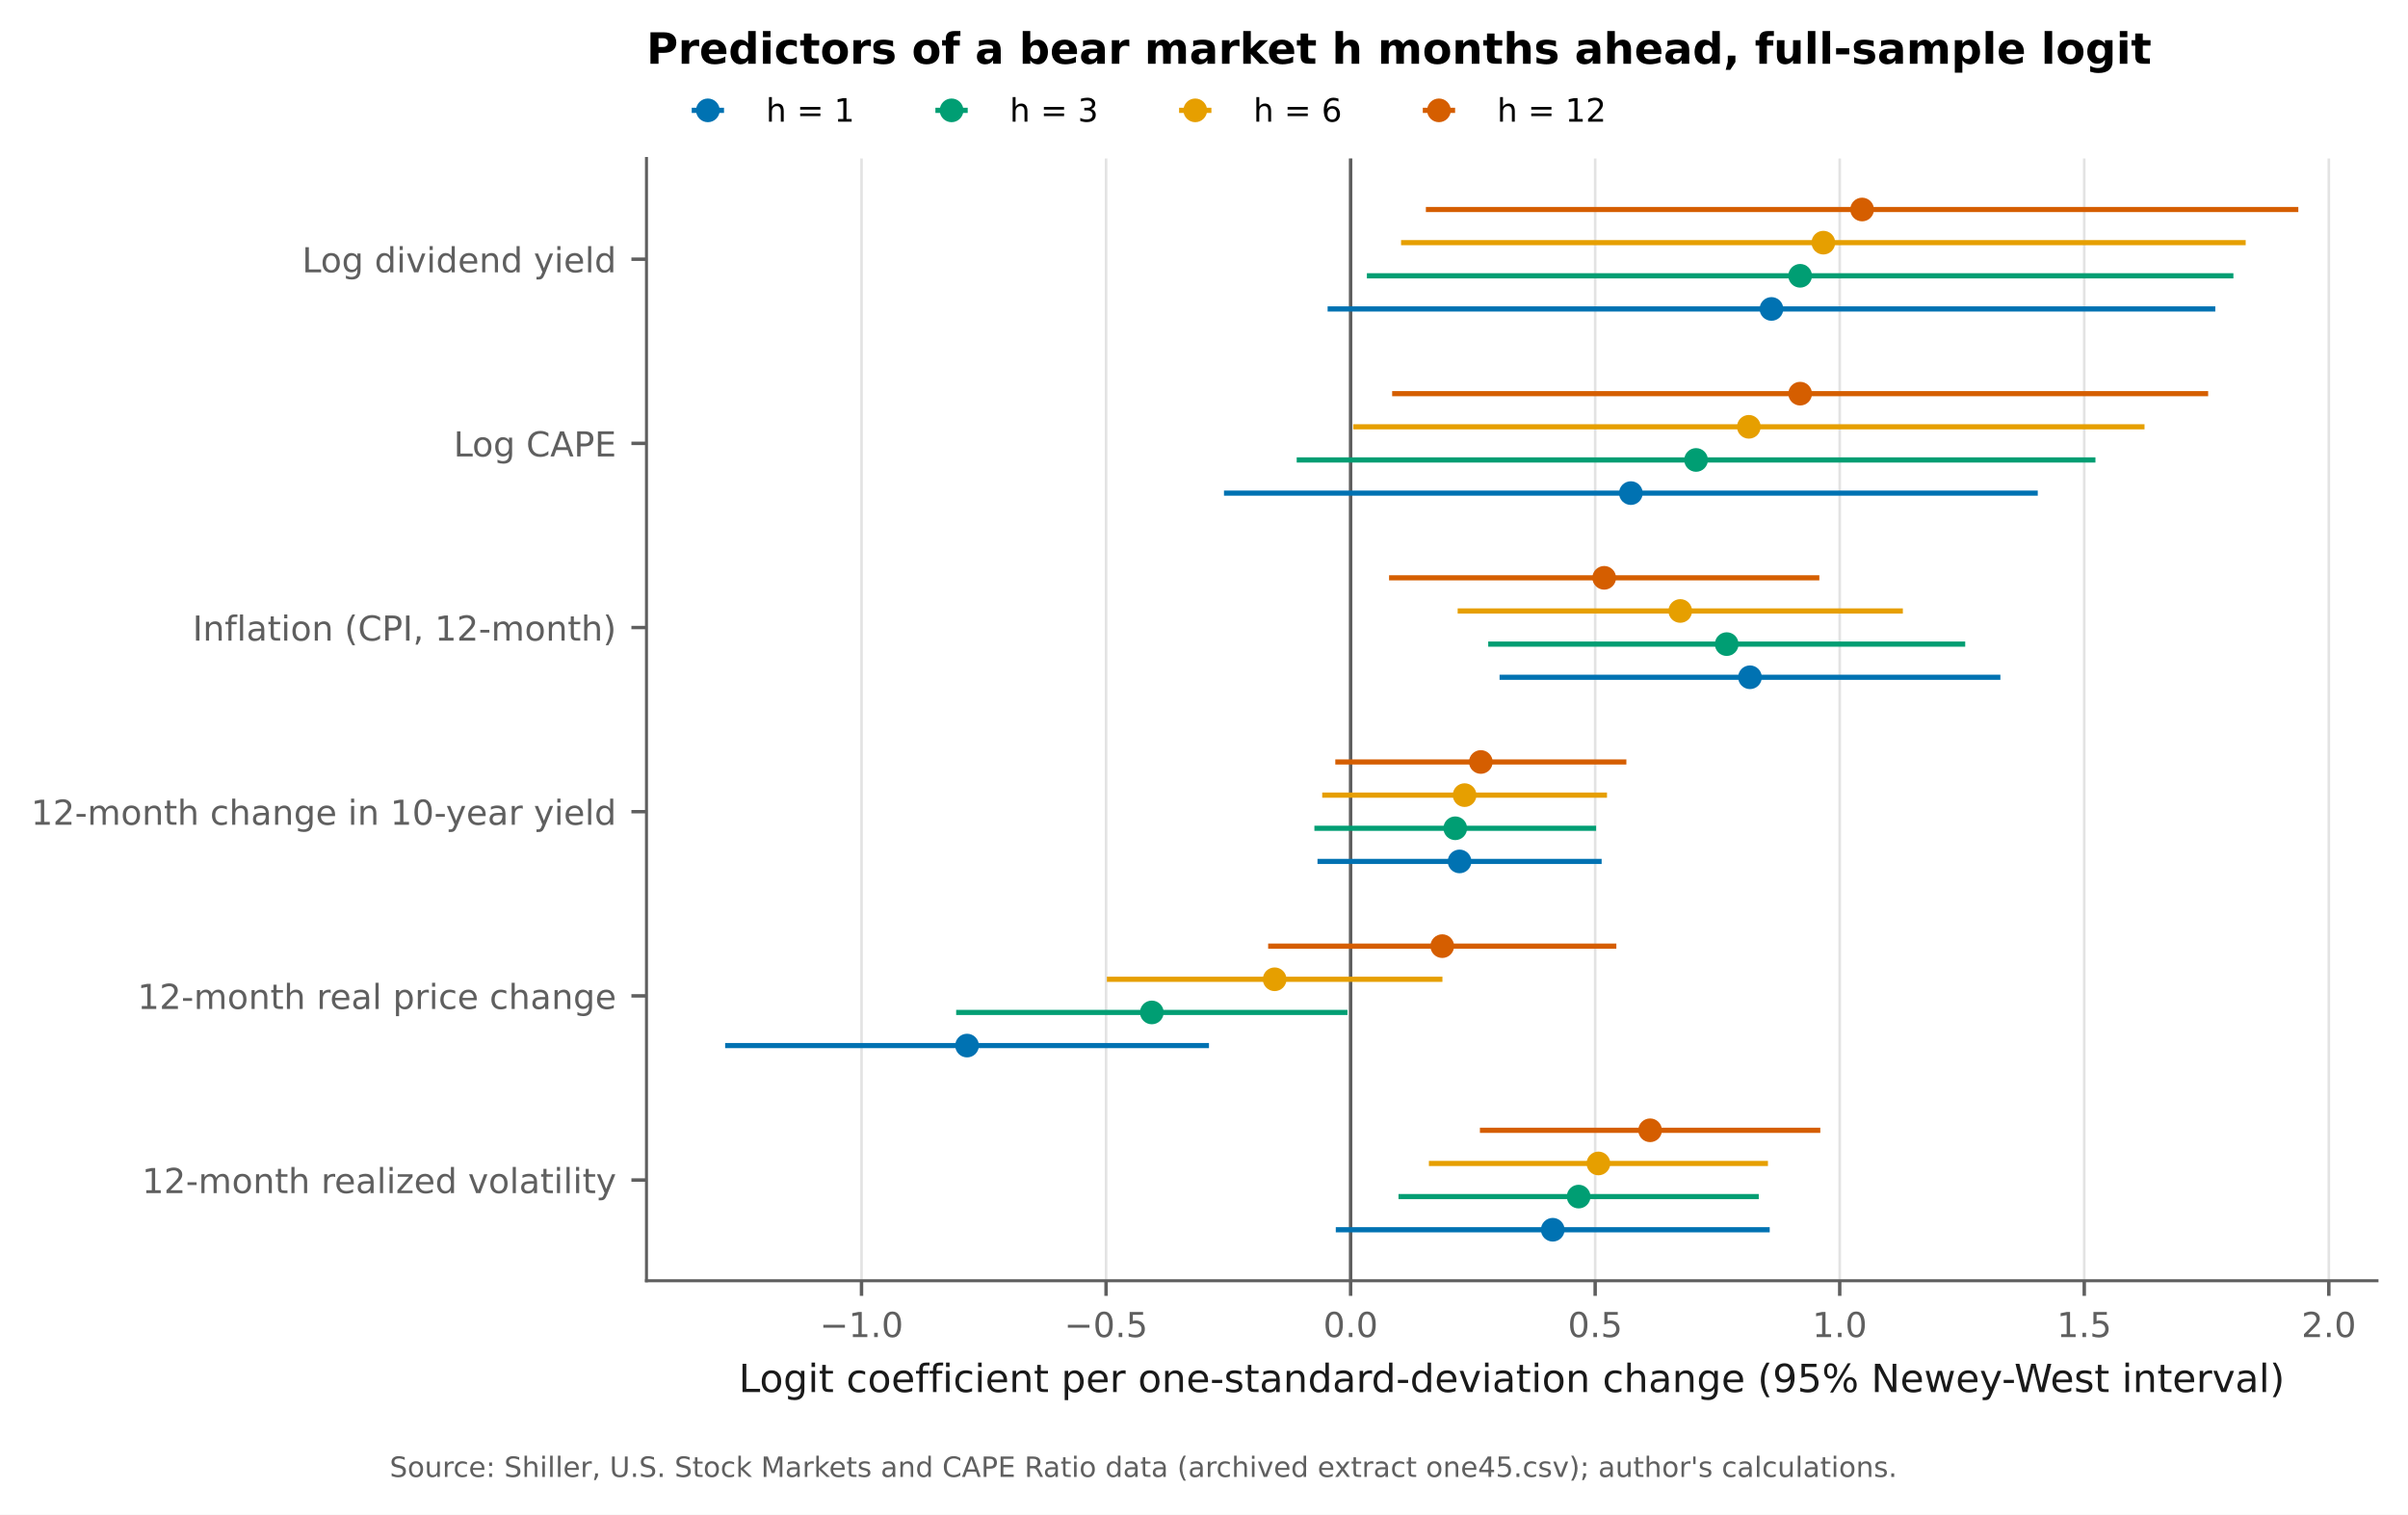
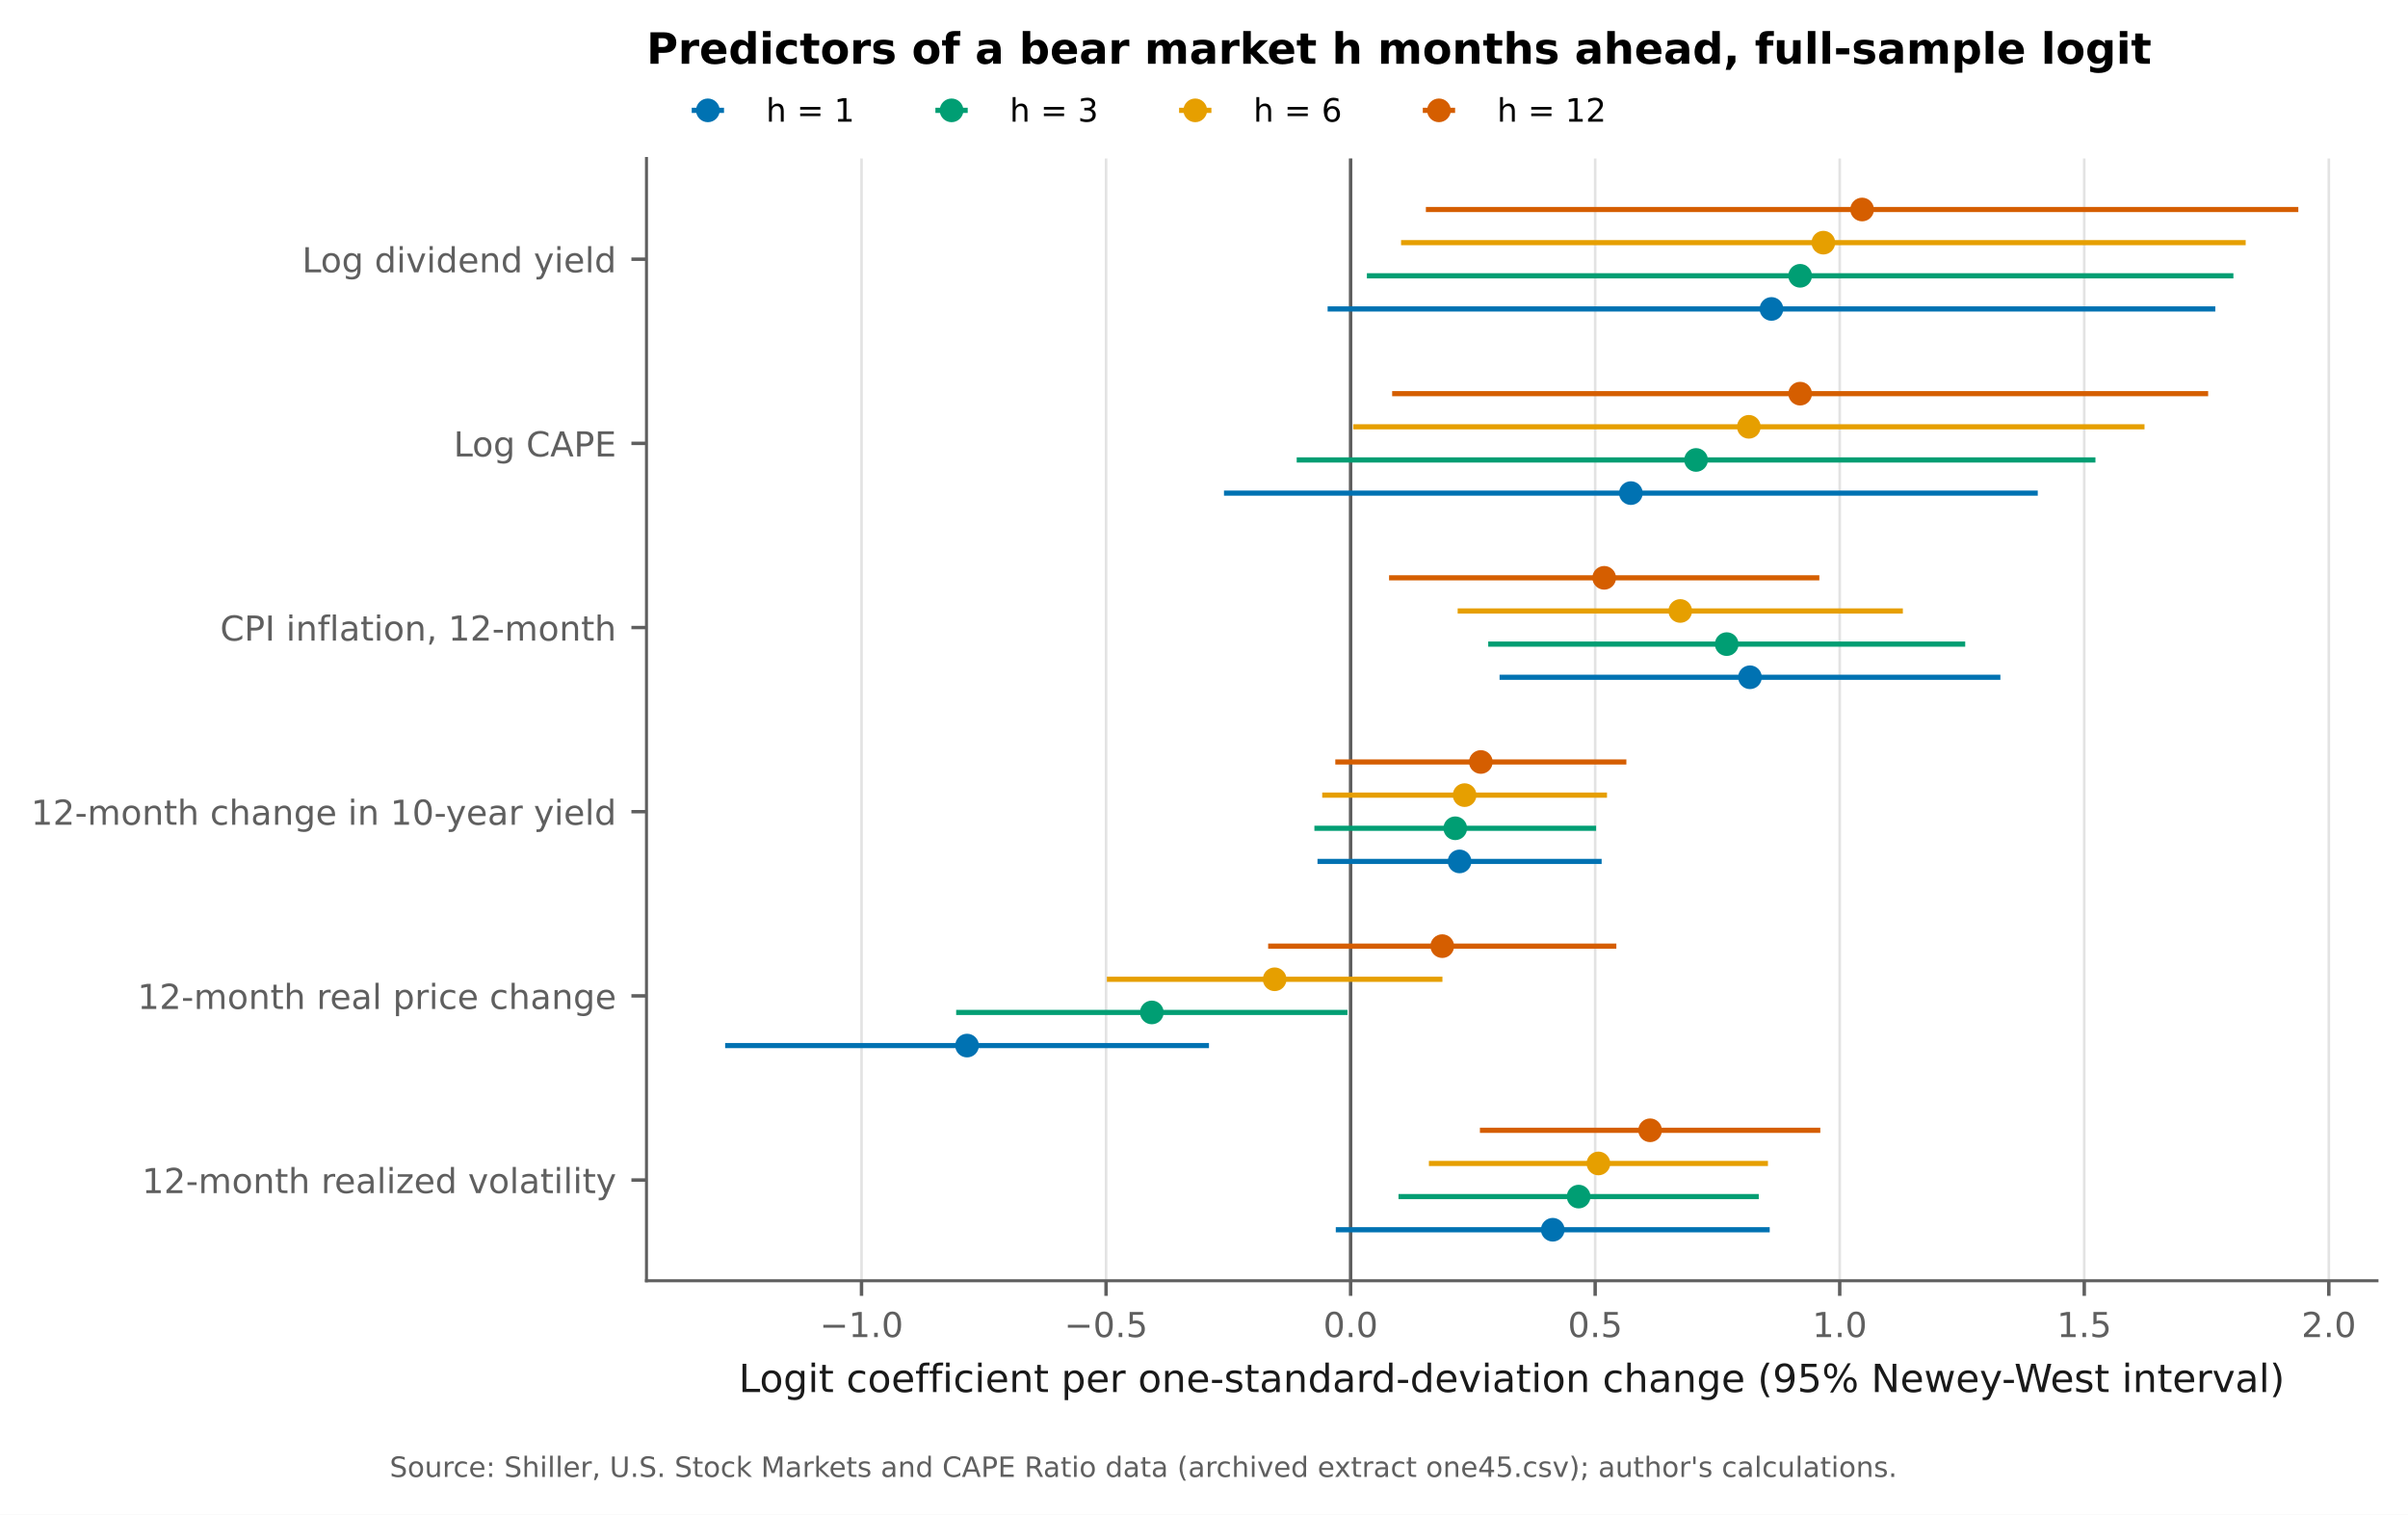
<svg xmlns="http://www.w3.org/2000/svg" xmlns:xlink="http://www.w3.org/1999/xlink" width="559.051pt" height="351.675pt" viewBox="0 0 559.051 351.675" version="1.1">
  <defs>
    <style type="text/css">*{stroke-linejoin: round; stroke-linecap: butt}</style>
  </defs>
  <g id="figure_1">
    <g id="patch_1">
      <path d="M 0 351.675  L 559.051 351.675  L 559.051 0  L 0 0  z " style="fill: #ffffff" />
    </g>
    <g id="axes_1">
      <g id="patch_2">
        <path d="M 150.091 297.366  L 551.851 297.366  L 551.851 36.798  L 150.091 36.798  z " style="fill: #ffffff" />
      </g>
      <g id="matplotlib.axis_1">
        <g id="xtick_1">
          <g id="line2d_1">
-             <path d="M 200.013 297.366  L 200.013 36.798  " clip-path="url(#p82181c3c93)" style="fill: none; stroke: #e3e3e3; stroke-width: 0.6; stroke-linecap: square" />
+             <path d="M 200.013 297.366  L 200.013 36.798  " clip-path="url(#pc0a378a633)" style="fill: none; stroke: #e3e3e3; stroke-width: 0.6; stroke-linecap: square" />
          </g>
          <g id="line2d_2">
            <defs>
-               <path id="mf39643c1d8" d="M 0 0  L 0 3.5  " style="stroke: #5f5f5f; stroke-width: 0.8" />
+               <path id="m16f3907c22" d="M 0 0  L 0 3.5  " style="stroke: #5f5f5f; stroke-width: 0.8" />
            </defs>
            <g>
-               <use xlink:href="#mf39643c1d8" x="200.013" y="297.366" style="fill: #5f5f5f; stroke: #5f5f5f; stroke-width: 0.8" />
+               <use xlink:href="#m16f3907c22" x="200.013" y="297.366" style="fill: #5f5f5f; stroke: #5f5f5f; stroke-width: 0.8" />
            </g>
          </g>
          <g id="text_1">
            <text style="font-size: 8px; font-family: 'DejaVu Sans'; text-anchor: middle; fill: #5f5f5f" x="200.013" y="310.445" transform="rotate(-0 200.0135 310.4446)">−1.0</text>
          </g>
        </g>
        <g id="xtick_2">
          <g id="line2d_3">
-             <path d="M 256.789 297.366  L 256.789 36.798  " clip-path="url(#p82181c3c93)" style="fill: none; stroke: #e3e3e3; stroke-width: 0.6; stroke-linecap: square" />
+             <path d="M 256.789 297.366  L 256.789 36.798  " clip-path="url(#pc0a378a633)" style="fill: none; stroke: #e3e3e3; stroke-width: 0.6; stroke-linecap: square" />
          </g>
          <g id="line2d_4">
            <g>
-               <use xlink:href="#mf39643c1d8" x="256.789" y="297.366" style="fill: #5f5f5f; stroke: #5f5f5f; stroke-width: 0.8" />
+               <use xlink:href="#m16f3907c22" x="256.789" y="297.366" style="fill: #5f5f5f; stroke: #5f5f5f; stroke-width: 0.8" />
            </g>
          </g>
          <g id="text_2">
            <text style="font-size: 8px; font-family: 'DejaVu Sans'; text-anchor: middle; fill: #5f5f5f" x="256.789" y="310.445" transform="rotate(-0 256.7889 310.4446)">−0.5</text>
          </g>
        </g>
        <g id="xtick_3">
          <g id="line2d_5">
-             <path d="M 313.564 297.366  L 313.564 36.798  " clip-path="url(#p82181c3c93)" style="fill: none; stroke: #e3e3e3; stroke-width: 0.6; stroke-linecap: square" />
+             <path d="M 313.564 297.366  L 313.564 36.798  " clip-path="url(#pc0a378a633)" style="fill: none; stroke: #e3e3e3; stroke-width: 0.6; stroke-linecap: square" />
          </g>
          <g id="line2d_6">
            <g>
-               <use xlink:href="#mf39643c1d8" x="313.564" y="297.366" style="fill: #5f5f5f; stroke: #5f5f5f; stroke-width: 0.8" />
+               <use xlink:href="#m16f3907c22" x="313.564" y="297.366" style="fill: #5f5f5f; stroke: #5f5f5f; stroke-width: 0.8" />
            </g>
          </g>
          <g id="text_3">
            <text style="font-size: 8px; font-family: 'DejaVu Sans'; text-anchor: middle; fill: #5f5f5f" x="313.564" y="310.445" transform="rotate(-0 313.5643 310.4446)">0.0</text>
          </g>
        </g>
        <g id="xtick_4">
          <g id="line2d_7">
-             <path d="M 370.34 297.366  L 370.34 36.798  " clip-path="url(#p82181c3c93)" style="fill: none; stroke: #e3e3e3; stroke-width: 0.6; stroke-linecap: square" />
+             <path d="M 370.34 297.366  L 370.34 36.798  " clip-path="url(#pc0a378a633)" style="fill: none; stroke: #e3e3e3; stroke-width: 0.6; stroke-linecap: square" />
          </g>
          <g id="line2d_8">
            <g>
-               <use xlink:href="#mf39643c1d8" x="370.34" y="297.366" style="fill: #5f5f5f; stroke: #5f5f5f; stroke-width: 0.8" />
+               <use xlink:href="#m16f3907c22" x="370.34" y="297.366" style="fill: #5f5f5f; stroke: #5f5f5f; stroke-width: 0.8" />
            </g>
          </g>
          <g id="text_4">
            <text style="font-size: 8px; font-family: 'DejaVu Sans'; text-anchor: middle; fill: #5f5f5f" x="370.34" y="310.445" transform="rotate(-0 370.3397 310.4446)">0.5</text>
          </g>
        </g>
        <g id="xtick_5">
          <g id="line2d_9">
-             <path d="M 427.115 297.366  L 427.115 36.798  " clip-path="url(#p82181c3c93)" style="fill: none; stroke: #e3e3e3; stroke-width: 0.6; stroke-linecap: square" />
+             <path d="M 427.115 297.366  L 427.115 36.798  " clip-path="url(#pc0a378a633)" style="fill: none; stroke: #e3e3e3; stroke-width: 0.6; stroke-linecap: square" />
          </g>
          <g id="line2d_10">
            <g>
-               <use xlink:href="#mf39643c1d8" x="427.115" y="297.366" style="fill: #5f5f5f; stroke: #5f5f5f; stroke-width: 0.8" />
+               <use xlink:href="#m16f3907c22" x="427.115" y="297.366" style="fill: #5f5f5f; stroke: #5f5f5f; stroke-width: 0.8" />
            </g>
          </g>
          <g id="text_5">
            <text style="font-size: 8px; font-family: 'DejaVu Sans'; text-anchor: middle; fill: #5f5f5f" x="427.115" y="310.445" transform="rotate(-0 427.115 310.4446)">1.0</text>
          </g>
        </g>
        <g id="xtick_6">
          <g id="line2d_11">
-             <path d="M 483.89 297.366  L 483.89 36.798  " clip-path="url(#p82181c3c93)" style="fill: none; stroke: #e3e3e3; stroke-width: 0.6; stroke-linecap: square" />
+             <path d="M 483.89 297.366  L 483.89 36.798  " clip-path="url(#pc0a378a633)" style="fill: none; stroke: #e3e3e3; stroke-width: 0.6; stroke-linecap: square" />
          </g>
          <g id="line2d_12">
            <g>
-               <use xlink:href="#mf39643c1d8" x="483.89" y="297.366" style="fill: #5f5f5f; stroke: #5f5f5f; stroke-width: 0.8" />
+               <use xlink:href="#m16f3907c22" x="483.89" y="297.366" style="fill: #5f5f5f; stroke: #5f5f5f; stroke-width: 0.8" />
            </g>
          </g>
          <g id="text_6">
            <text style="font-size: 8px; font-family: 'DejaVu Sans'; text-anchor: middle; fill: #5f5f5f" x="483.89" y="310.445" transform="rotate(-0 483.8904 310.4446)">1.5</text>
          </g>
        </g>
        <g id="xtick_7">
          <g id="line2d_13">
-             <path d="M 540.666 297.366  L 540.666 36.798  " clip-path="url(#p82181c3c93)" style="fill: none; stroke: #e3e3e3; stroke-width: 0.6; stroke-linecap: square" />
+             <path d="M 540.666 297.366  L 540.666 36.798  " clip-path="url(#pc0a378a633)" style="fill: none; stroke: #e3e3e3; stroke-width: 0.6; stroke-linecap: square" />
          </g>
          <g id="line2d_14">
            <g>
-               <use xlink:href="#mf39643c1d8" x="540.666" y="297.366" style="fill: #5f5f5f; stroke: #5f5f5f; stroke-width: 0.8" />
+               <use xlink:href="#m16f3907c22" x="540.666" y="297.366" style="fill: #5f5f5f; stroke: #5f5f5f; stroke-width: 0.8" />
            </g>
          </g>
          <g id="text_7">
            <text style="font-size: 8px; font-family: 'DejaVu Sans'; text-anchor: middle; fill: #5f5f5f" x="540.666" y="310.445" transform="rotate(-0 540.6658 310.4446)">2.0</text>
          </g>
        </g>
        <g id="text_8">
          <text style="font-size: 9px; font-family: 'DejaVu Sans'; text-anchor: middle; fill: #1a1a1a" x="350.971" y="323.205" transform="rotate(-0 350.9712 323.205)">Logit coefficient per one-standard-deviation change (95% Newey-West interval)</text>
        </g>
      </g>
      <g id="matplotlib.axis_2">
        <g id="ytick_1">
          <g id="line2d_15">
            <defs>
-               <path id="mda3feedc5e" d="M 0 0  L -3.5 0  " style="stroke: #5f5f5f; stroke-width: 0.8" />
+               <path id="m67953c9708" d="M 0 0  L -3.5 0  " style="stroke: #5f5f5f; stroke-width: 0.8" />
            </defs>
            <g>
-               <use xlink:href="#mda3feedc5e" x="150.091" y="60.187" style="fill: #5f5f5f; stroke: #5f5f5f; stroke-width: 0.8" />
+               <use xlink:href="#m67953c9708" x="150.091" y="60.187" style="fill: #5f5f5f; stroke: #5f5f5f; stroke-width: 0.8" />
            </g>
          </g>
          <g id="text_9">
            <text style="font-size: 8px; font-family: 'DejaVu Sans'; text-anchor: end; fill: #5f5f5f" x="143.091" y="63.227" transform="rotate(-0 143.0913 63.22651)">Log dividend yield</text>
          </g>
        </g>
        <g id="ytick_2">
          <g id="line2d_16">
            <g>
-               <use xlink:href="#mda3feedc5e" x="150.091" y="102.945" style="fill: #5f5f5f; stroke: #5f5f5f; stroke-width: 0.8" />
+               <use xlink:href="#m67953c9708" x="150.091" y="102.945" style="fill: #5f5f5f; stroke: #5f5f5f; stroke-width: 0.8" />
            </g>
          </g>
          <g id="text_10">
            <text style="font-size: 8px; font-family: 'DejaVu Sans'; text-anchor: end; fill: #5f5f5f" x="143.091" y="105.984" transform="rotate(-0 143.0913 105.9843)">Log CAPE</text>
          </g>
        </g>
        <g id="ytick_3">
          <g id="line2d_17">
            <g>
-               <use xlink:href="#mda3feedc5e" x="150.091" y="145.703" style="fill: #5f5f5f; stroke: #5f5f5f; stroke-width: 0.8" />
+               <use xlink:href="#m67953c9708" x="150.091" y="145.703" style="fill: #5f5f5f; stroke: #5f5f5f; stroke-width: 0.8" />
            </g>
          </g>
          <g id="text_11">
-             <text style="font-size: 8px; font-family: 'DejaVu Sans'; text-anchor: end; fill: #5f5f5f" x="143.091" y="148.743" transform="rotate(-0 143.0913 148.7428)">Inflation (CPI, 12-month)</text>
+             <text style="font-size: 8px; font-family: 'DejaVu Sans'; text-anchor: end; fill: #5f5f5f" x="143.091" y="148.743" transform="rotate(-0 143.0913 148.7428)">CPI inflation, 12-month</text>
          </g>
        </g>
        <g id="ytick_4">
          <g id="line2d_18">
            <g>
-               <use xlink:href="#mda3feedc5e" x="150.091" y="188.461" style="fill: #5f5f5f; stroke: #5f5f5f; stroke-width: 0.8" />
+               <use xlink:href="#m67953c9708" x="150.091" y="188.461" style="fill: #5f5f5f; stroke: #5f5f5f; stroke-width: 0.8" />
            </g>
          </g>
          <g id="text_12">
            <text style="font-size: 8px; font-family: 'DejaVu Sans'; text-anchor: end; fill: #5f5f5f" x="143.091" y="191.501" transform="rotate(-0 143.0913 191.5009)">12-month change in 10-year yield</text>
          </g>
        </g>
        <g id="ytick_5">
          <g id="line2d_19">
            <g>
-               <use xlink:href="#mda3feedc5e" x="150.091" y="231.22" style="fill: #5f5f5f; stroke: #5f5f5f; stroke-width: 0.8" />
+               <use xlink:href="#m67953c9708" x="150.091" y="231.22" style="fill: #5f5f5f; stroke: #5f5f5f; stroke-width: 0.8" />
            </g>
          </g>
          <g id="text_13">
            <text style="font-size: 8px; font-family: 'DejaVu Sans'; text-anchor: end; fill: #5f5f5f" x="143.091" y="234.259" transform="rotate(-0 143.0913 234.259)">12-month real price change</text>
          </g>
        </g>
        <g id="ytick_6">
          <g id="line2d_20">
            <g>
-               <use xlink:href="#mda3feedc5e" x="150.091" y="273.978" style="fill: #5f5f5f; stroke: #5f5f5f; stroke-width: 0.8" />
+               <use xlink:href="#m67953c9708" x="150.091" y="273.978" style="fill: #5f5f5f; stroke: #5f5f5f; stroke-width: 0.8" />
            </g>
          </g>
          <g id="text_14">
            <text style="font-size: 8px; font-family: 'DejaVu Sans'; text-anchor: end; fill: #5f5f5f" x="143.091" y="277.017" transform="rotate(-0 143.0913 277.0171)">12-month realized volatility</text>
          </g>
        </g>
      </g>
      <g id="line2d_21">
-         <path d="M 313.564 297.366  L 313.564 36.798  " clip-path="url(#p82181c3c93)" style="fill: none; stroke: #5f5f5f; stroke-width: 0.8; stroke-linecap: square" />
+         <path d="M 313.564 297.366  L 313.564 36.798  " clip-path="url(#pc0a378a633)" style="fill: none; stroke: #5f5f5f; stroke-width: 0.8; stroke-linecap: square" />
      </g>
      <g id="LineCollection_1">
-         <path d="M 308.224 71.732  L 514.313 71.732  " clip-path="url(#p82181c3c93)" style="fill: none; stroke: #0072b2; stroke-width: 1.2" />
-         <path d="M 284.166 114.49  L 473.093 114.49  " clip-path="url(#p82181c3c93)" style="fill: none; stroke: #0072b2; stroke-width: 1.2" />
-         <path d="M 348.146 157.248  L 464.416 157.248  " clip-path="url(#p82181c3c93)" style="fill: none; stroke: #0072b2; stroke-width: 1.2" />
-         <path d="M 305.875 200.006  L 371.845 200.006  " clip-path="url(#p82181c3c93)" style="fill: none; stroke: #0072b2; stroke-width: 1.2" />
-         <path d="M 168.353 242.764  L 280.68 242.764  " clip-path="url(#p82181c3c93)" style="fill: none; stroke: #0072b2; stroke-width: 1.2" />
-         <path d="M 310.122 285.522  L 410.863 285.522  " clip-path="url(#p82181c3c93)" style="fill: none; stroke: #0072b2; stroke-width: 1.2" />
+         <path d="M 308.224 71.732  L 514.313 71.732  " clip-path="url(#pc0a378a633)" style="fill: none; stroke: #0072b2; stroke-width: 1.2" />
+         <path d="M 284.166 114.49  L 473.093 114.49  " clip-path="url(#pc0a378a633)" style="fill: none; stroke: #0072b2; stroke-width: 1.2" />
+         <path d="M 348.146 157.248  L 464.416 157.248  " clip-path="url(#pc0a378a633)" style="fill: none; stroke: #0072b2; stroke-width: 1.2" />
+         <path d="M 305.875 200.006  L 371.845 200.006  " clip-path="url(#pc0a378a633)" style="fill: none; stroke: #0072b2; stroke-width: 1.2" />
+         <path d="M 168.353 242.764  L 280.68 242.764  " clip-path="url(#pc0a378a633)" style="fill: none; stroke: #0072b2; stroke-width: 1.2" />
+         <path d="M 310.122 285.522  L 410.863 285.522  " clip-path="url(#pc0a378a633)" style="fill: none; stroke: #0072b2; stroke-width: 1.2" />
      </g>
      <g id="LineCollection_2">
-         <path d="M 317.343 64.035  L 518.514 64.035  " clip-path="url(#p82181c3c93)" style="fill: none; stroke: #009e73; stroke-width: 1.2" />
-         <path d="M 301.048 106.793  L 486.485 106.793  " clip-path="url(#p82181c3c93)" style="fill: none; stroke: #009e73; stroke-width: 1.2" />
-         <path d="M 345.51 149.552  L 456.252 149.552  " clip-path="url(#p82181c3c93)" style="fill: none; stroke: #009e73; stroke-width: 1.2" />
-         <path d="M 305.154 192.31  L 370.563 192.31  " clip-path="url(#p82181c3c93)" style="fill: none; stroke: #009e73; stroke-width: 1.2" />
-         <path d="M 221.989 235.068  L 312.832 235.068  " clip-path="url(#p82181c3c93)" style="fill: none; stroke: #009e73; stroke-width: 1.2" />
-         <path d="M 324.684 277.826  L 408.322 277.826  " clip-path="url(#p82181c3c93)" style="fill: none; stroke: #009e73; stroke-width: 1.2" />
+         <path d="M 317.343 64.035  L 518.514 64.035  " clip-path="url(#pc0a378a633)" style="fill: none; stroke: #009e73; stroke-width: 1.2" />
+         <path d="M 301.048 106.793  L 486.485 106.793  " clip-path="url(#pc0a378a633)" style="fill: none; stroke: #009e73; stroke-width: 1.2" />
+         <path d="M 345.51 149.552  L 456.252 149.552  " clip-path="url(#pc0a378a633)" style="fill: none; stroke: #009e73; stroke-width: 1.2" />
+         <path d="M 305.154 192.31  L 370.563 192.31  " clip-path="url(#pc0a378a633)" style="fill: none; stroke: #009e73; stroke-width: 1.2" />
+         <path d="M 221.989 235.068  L 312.832 235.068  " clip-path="url(#pc0a378a633)" style="fill: none; stroke: #009e73; stroke-width: 1.2" />
+         <path d="M 324.684 277.826  L 408.322 277.826  " clip-path="url(#pc0a378a633)" style="fill: none; stroke: #009e73; stroke-width: 1.2" />
      </g>
      <g id="LineCollection_3">
-         <path d="M 325.275 56.339  L 521.367 56.339  " clip-path="url(#p82181c3c93)" style="fill: none; stroke: #e69f00; stroke-width: 1.2" />
-         <path d="M 314.16 99.097  L 497.881 99.097  " clip-path="url(#p82181c3c93)" style="fill: none; stroke: #e69f00; stroke-width: 1.2" />
-         <path d="M 338.415 141.855  L 441.774 141.855  " clip-path="url(#p82181c3c93)" style="fill: none; stroke: #e69f00; stroke-width: 1.2" />
-         <path d="M 306.971 184.613  L 373.087 184.613  " clip-path="url(#p82181c3c93)" style="fill: none; stroke: #e69f00; stroke-width: 1.2" />
-         <path d="M 256.978 227.371  L 334.882 227.371  " clip-path="url(#p82181c3c93)" style="fill: none; stroke: #e69f00; stroke-width: 1.2" />
-         <path d="M 331.737 270.13  L 410.454 270.13  " clip-path="url(#p82181c3c93)" style="fill: none; stroke: #e69f00; stroke-width: 1.2" />
+         <path d="M 325.275 56.339  L 521.367 56.339  " clip-path="url(#pc0a378a633)" style="fill: none; stroke: #e69f00; stroke-width: 1.2" />
+         <path d="M 314.16 99.097  L 497.881 99.097  " clip-path="url(#pc0a378a633)" style="fill: none; stroke: #e69f00; stroke-width: 1.2" />
+         <path d="M 338.415 141.855  L 441.774 141.855  " clip-path="url(#pc0a378a633)" style="fill: none; stroke: #e69f00; stroke-width: 1.2" />
+         <path d="M 306.971 184.613  L 373.087 184.613  " clip-path="url(#pc0a378a633)" style="fill: none; stroke: #e69f00; stroke-width: 1.2" />
+         <path d="M 256.978 227.371  L 334.882 227.371  " clip-path="url(#pc0a378a633)" style="fill: none; stroke: #e69f00; stroke-width: 1.2" />
+         <path d="M 331.737 270.13  L 410.454 270.13  " clip-path="url(#pc0a378a633)" style="fill: none; stroke: #e69f00; stroke-width: 1.2" />
      </g>
      <g id="LineCollection_4">
-         <path d="M 331.036 48.642  L 533.589 48.642  " clip-path="url(#p82181c3c93)" style="fill: none; stroke: #d55e00; stroke-width: 1.2" />
-         <path d="M 323.207 91.401  L 512.653 91.401  " clip-path="url(#p82181c3c93)" style="fill: none; stroke: #d55e00; stroke-width: 1.2" />
-         <path d="M 322.49 134.159  L 422.386 134.159  " clip-path="url(#p82181c3c93)" style="fill: none; stroke: #d55e00; stroke-width: 1.2" />
-         <path d="M 310.007 176.917  L 377.586 176.917  " clip-path="url(#p82181c3c93)" style="fill: none; stroke: #d55e00; stroke-width: 1.2" />
-         <path d="M 294.419 219.675  L 375.259 219.675  " clip-path="url(#p82181c3c93)" style="fill: none; stroke: #d55e00; stroke-width: 1.2" />
-         <path d="M 343.581 262.433  L 422.609 262.433  " clip-path="url(#p82181c3c93)" style="fill: none; stroke: #d55e00; stroke-width: 1.2" />
+         <path d="M 331.036 48.642  L 533.589 48.642  " clip-path="url(#pc0a378a633)" style="fill: none; stroke: #d55e00; stroke-width: 1.2" />
+         <path d="M 323.207 91.401  L 512.653 91.401  " clip-path="url(#pc0a378a633)" style="fill: none; stroke: #d55e00; stroke-width: 1.2" />
+         <path d="M 322.49 134.159  L 422.386 134.159  " clip-path="url(#pc0a378a633)" style="fill: none; stroke: #d55e00; stroke-width: 1.2" />
+         <path d="M 310.007 176.917  L 377.586 176.917  " clip-path="url(#pc0a378a633)" style="fill: none; stroke: #d55e00; stroke-width: 1.2" />
+         <path d="M 294.419 219.675  L 375.259 219.675  " clip-path="url(#pc0a378a633)" style="fill: none; stroke: #d55e00; stroke-width: 1.2" />
+         <path d="M 343.581 262.433  L 422.609 262.433  " clip-path="url(#pc0a378a633)" style="fill: none; stroke: #d55e00; stroke-width: 1.2" />
      </g>
      <g id="line2d_22">
        <defs>
-           <path id="m68d9abcac2" d="M 0 2.25  C 0.597 2.25 1.169 2.013 1.591 1.591  C 2.013 1.169 2.25 0.597 2.25 0  C 2.25 -0.597 2.013 -1.169 1.591 -1.591  C 1.169 -2.013 0.597 -2.25 0 -2.25  C -0.597 -2.25 -1.169 -2.013 -1.591 -1.591  C -2.013 -1.169 -2.25 -0.597 -2.25 0  C -2.25 0.597 -2.013 1.169 -1.591 1.591  C -1.169 2.013 -0.597 2.25 0 2.25  z " style="stroke: #0072b2" />
+           <path id="m32481fdb58" d="M 0 2.25  C 0.597 2.25 1.169 2.013 1.591 1.591  C 2.013 1.169 2.25 0.597 2.25 0  C 2.25 -0.597 2.013 -1.169 1.591 -1.591  C 1.169 -2.013 0.597 -2.25 0 -2.25  C -0.597 -2.25 -1.169 -2.013 -1.591 -1.591  C -2.013 -1.169 -2.25 -0.597 -2.25 0  C -2.25 0.597 -2.013 1.169 -1.591 1.591  C -1.169 2.013 -0.597 2.25 0 2.25  z " style="stroke: #0072b2" />
        </defs>
-         <g clip-path="url(#p82181c3c93)">
-           <use xlink:href="#m68d9abcac2" x="411.269" y="71.732" style="fill: #0072b2; stroke: #0072b2" />
-           <use xlink:href="#m68d9abcac2" x="378.629" y="114.49" style="fill: #0072b2; stroke: #0072b2" />
-           <use xlink:href="#m68d9abcac2" x="406.281" y="157.248" style="fill: #0072b2; stroke: #0072b2" />
-           <use xlink:href="#m68d9abcac2" x="338.86" y="200.006" style="fill: #0072b2; stroke: #0072b2" />
-           <use xlink:href="#m68d9abcac2" x="224.517" y="242.764" style="fill: #0072b2; stroke: #0072b2" />
-           <use xlink:href="#m68d9abcac2" x="360.492" y="285.522" style="fill: #0072b2; stroke: #0072b2" />
+         <g clip-path="url(#pc0a378a633)">
+           <use xlink:href="#m32481fdb58" x="411.269" y="71.732" style="fill: #0072b2; stroke: #0072b2" />
+           <use xlink:href="#m32481fdb58" x="378.629" y="114.49" style="fill: #0072b2; stroke: #0072b2" />
+           <use xlink:href="#m32481fdb58" x="406.281" y="157.248" style="fill: #0072b2; stroke: #0072b2" />
+           <use xlink:href="#m32481fdb58" x="338.86" y="200.006" style="fill: #0072b2; stroke: #0072b2" />
+           <use xlink:href="#m32481fdb58" x="224.517" y="242.764" style="fill: #0072b2; stroke: #0072b2" />
+           <use xlink:href="#m32481fdb58" x="360.492" y="285.522" style="fill: #0072b2; stroke: #0072b2" />
        </g>
      </g>
      <g id="line2d_23">
        <defs>
-           <path id="m234910f481" d="M 0 2.25  C 0.597 2.25 1.169 2.013 1.591 1.591  C 2.013 1.169 2.25 0.597 2.25 0  C 2.25 -0.597 2.013 -1.169 1.591 -1.591  C 1.169 -2.013 0.597 -2.25 0 -2.25  C -0.597 -2.25 -1.169 -2.013 -1.591 -1.591  C -2.013 -1.169 -2.25 -0.597 -2.25 0  C -2.25 0.597 -2.013 1.169 -1.591 1.591  C -1.169 2.013 -0.597 2.25 0 2.25  z " style="stroke: #009e73" />
+           <path id="m018b83cb6a" d="M 0 2.25  C 0.597 2.25 1.169 2.013 1.591 1.591  C 2.013 1.169 2.25 0.597 2.25 0  C 2.25 -0.597 2.013 -1.169 1.591 -1.591  C 1.169 -2.013 0.597 -2.25 0 -2.25  C -0.597 -2.25 -1.169 -2.013 -1.591 -1.591  C -2.013 -1.169 -2.25 -0.597 -2.25 0  C -2.25 0.597 -2.013 1.169 -1.591 1.591  C -1.169 2.013 -0.597 2.25 0 2.25  z " style="stroke: #009e73" />
        </defs>
-         <g clip-path="url(#p82181c3c93)">
-           <use xlink:href="#m234910f481" x="417.928" y="64.035" style="fill: #009e73; stroke: #009e73" />
-           <use xlink:href="#m234910f481" x="393.767" y="106.793" style="fill: #009e73; stroke: #009e73" />
-           <use xlink:href="#m234910f481" x="400.881" y="149.552" style="fill: #009e73; stroke: #009e73" />
-           <use xlink:href="#m234910f481" x="337.859" y="192.31" style="fill: #009e73; stroke: #009e73" />
-           <use xlink:href="#m234910f481" x="267.411" y="235.068" style="fill: #009e73; stroke: #009e73" />
-           <use xlink:href="#m234910f481" x="366.503" y="277.826" style="fill: #009e73; stroke: #009e73" />
+         <g clip-path="url(#pc0a378a633)">
+           <use xlink:href="#m018b83cb6a" x="417.928" y="64.035" style="fill: #009e73; stroke: #009e73" />
+           <use xlink:href="#m018b83cb6a" x="393.767" y="106.793" style="fill: #009e73; stroke: #009e73" />
+           <use xlink:href="#m018b83cb6a" x="400.881" y="149.552" style="fill: #009e73; stroke: #009e73" />
+           <use xlink:href="#m018b83cb6a" x="337.859" y="192.31" style="fill: #009e73; stroke: #009e73" />
+           <use xlink:href="#m018b83cb6a" x="267.411" y="235.068" style="fill: #009e73; stroke: #009e73" />
+           <use xlink:href="#m018b83cb6a" x="366.503" y="277.826" style="fill: #009e73; stroke: #009e73" />
        </g>
      </g>
      <g id="line2d_24">
        <defs>
-           <path id="m007828c375" d="M 0 2.25  C 0.597 2.25 1.169 2.013 1.591 1.591  C 2.013 1.169 2.25 0.597 2.25 0  C 2.25 -0.597 2.013 -1.169 1.591 -1.591  C 1.169 -2.013 0.597 -2.25 0 -2.25  C -0.597 -2.25 -1.169 -2.013 -1.591 -1.591  C -2.013 -1.169 -2.25 -0.597 -2.25 0  C -2.25 0.597 -2.013 1.169 -1.591 1.591  C -1.169 2.013 -0.597 2.25 0 2.25  z " style="stroke: #e69f00" />
+           <path id="mf4f73fc205" d="M 0 2.25  C 0.597 2.25 1.169 2.013 1.591 1.591  C 2.013 1.169 2.25 0.597 2.25 0  C 2.25 -0.597 2.013 -1.169 1.591 -1.591  C 1.169 -2.013 0.597 -2.25 0 -2.25  C -0.597 -2.25 -1.169 -2.013 -1.591 -1.591  C -2.013 -1.169 -2.25 -0.597 -2.25 0  C -2.25 0.597 -2.013 1.169 -1.591 1.591  C -1.169 2.013 -0.597 2.25 0 2.25  z " style="stroke: #e69f00" />
        </defs>
-         <g clip-path="url(#p82181c3c93)">
-           <use xlink:href="#m007828c375" x="423.321" y="56.339" style="fill: #e69f00; stroke: #e69f00" />
-           <use xlink:href="#m007828c375" x="406.02" y="99.097" style="fill: #e69f00; stroke: #e69f00" />
-           <use xlink:href="#m007828c375" x="390.094" y="141.855" style="fill: #e69f00; stroke: #e69f00" />
-           <use xlink:href="#m007828c375" x="340.029" y="184.613" style="fill: #e69f00; stroke: #e69f00" />
-           <use xlink:href="#m007828c375" x="295.93" y="227.371" style="fill: #e69f00; stroke: #e69f00" />
-           <use xlink:href="#m007828c375" x="371.095" y="270.13" style="fill: #e69f00; stroke: #e69f00" />
+         <g clip-path="url(#pc0a378a633)">
+           <use xlink:href="#mf4f73fc205" x="423.321" y="56.339" style="fill: #e69f00; stroke: #e69f00" />
+           <use xlink:href="#mf4f73fc205" x="406.02" y="99.097" style="fill: #e69f00; stroke: #e69f00" />
+           <use xlink:href="#mf4f73fc205" x="390.094" y="141.855" style="fill: #e69f00; stroke: #e69f00" />
+           <use xlink:href="#mf4f73fc205" x="340.029" y="184.613" style="fill: #e69f00; stroke: #e69f00" />
+           <use xlink:href="#mf4f73fc205" x="295.93" y="227.371" style="fill: #e69f00; stroke: #e69f00" />
+           <use xlink:href="#mf4f73fc205" x="371.095" y="270.13" style="fill: #e69f00; stroke: #e69f00" />
        </g>
      </g>
      <g id="line2d_25">
        <defs>
-           <path id="m9c4d786c2a" d="M 0 2.25  C 0.597 2.25 1.169 2.013 1.591 1.591  C 2.013 1.169 2.25 0.597 2.25 0  C 2.25 -0.597 2.013 -1.169 1.591 -1.591  C 1.169 -2.013 0.597 -2.25 0 -2.25  C -0.597 -2.25 -1.169 -2.013 -1.591 -1.591  C -2.013 -1.169 -2.25 -0.597 -2.25 0  C -2.25 0.597 -2.013 1.169 -1.591 1.591  C -1.169 2.013 -0.597 2.25 0 2.25  z " style="stroke: #d55e00" />
+           <path id="m6872d4eaf1" d="M 0 2.25  C 0.597 2.25 1.169 2.013 1.591 1.591  C 2.013 1.169 2.25 0.597 2.25 0  C 2.25 -0.597 2.013 -1.169 1.591 -1.591  C 1.169 -2.013 0.597 -2.25 0 -2.25  C -0.597 -2.25 -1.169 -2.013 -1.591 -1.591  C -2.013 -1.169 -2.25 -0.597 -2.25 0  C -2.25 0.597 -2.013 1.169 -1.591 1.591  C -1.169 2.013 -0.597 2.25 0 2.25  z " style="stroke: #d55e00" />
        </defs>
-         <g clip-path="url(#p82181c3c93)">
-           <use xlink:href="#m9c4d786c2a" x="432.313" y="48.642" style="fill: #d55e00; stroke: #d55e00" />
-           <use xlink:href="#m9c4d786c2a" x="417.93" y="91.401" style="fill: #d55e00; stroke: #d55e00" />
-           <use xlink:href="#m9c4d786c2a" x="372.438" y="134.159" style="fill: #d55e00; stroke: #d55e00" />
-           <use xlink:href="#m9c4d786c2a" x="343.797" y="176.917" style="fill: #d55e00; stroke: #d55e00" />
-           <use xlink:href="#m9c4d786c2a" x="334.839" y="219.675" style="fill: #d55e00; stroke: #d55e00" />
-           <use xlink:href="#m9c4d786c2a" x="383.095" y="262.433" style="fill: #d55e00; stroke: #d55e00" />
+         <g clip-path="url(#pc0a378a633)">
+           <use xlink:href="#m6872d4eaf1" x="432.313" y="48.642" style="fill: #d55e00; stroke: #d55e00" />
+           <use xlink:href="#m6872d4eaf1" x="417.93" y="91.401" style="fill: #d55e00; stroke: #d55e00" />
+           <use xlink:href="#m6872d4eaf1" x="372.438" y="134.159" style="fill: #d55e00; stroke: #d55e00" />
+           <use xlink:href="#m6872d4eaf1" x="343.797" y="176.917" style="fill: #d55e00; stroke: #d55e00" />
+           <use xlink:href="#m6872d4eaf1" x="334.839" y="219.675" style="fill: #d55e00; stroke: #d55e00" />
+           <use xlink:href="#m6872d4eaf1" x="383.095" y="262.433" style="fill: #d55e00; stroke: #d55e00" />
        </g>
      </g>
      <g id="patch_3">
        <path d="M 150.091 297.366  L 150.091 36.798  " style="fill: none; stroke: #5f5f5f; stroke-width: 0.7; stroke-linejoin: miter; stroke-linecap: square" />
      </g>
      <g id="patch_4">
        <path d="M 150.091 297.366  L 551.851 297.366  " style="fill: none; stroke: #5f5f5f; stroke-width: 0.7; stroke-linejoin: miter; stroke-linecap: square" />
      </g>
      <g id="text_15">
        <text style="font-weight: 700; font-size: 10px; font-family: 'DejaVu Sans'; text-anchor: start" x="150.091" y="14.798" transform="rotate(-0 150.0913 14.79844)">Predictors of a bear market h months ahead, full-sample logit</text>
      </g>
      <g id="legend_1">
        <g id="LineCollection_5">
          <path d="M 160.591 25.622  L 168.091 25.622  " style="fill: none; stroke: #0072b2; stroke-width: 1.2" />
        </g>
        <g id="line2d_26" />
        <g id="line2d_27">
          <g>
-             <use xlink:href="#m68d9abcac2" x="164.341" y="25.622" style="fill: #0072b2; stroke: #0072b2" />
+             <use xlink:href="#m32481fdb58" x="164.341" y="25.622" style="fill: #0072b2; stroke: #0072b2" />
          </g>
        </g>
        <g id="text_16">
          <text style="font-size: 7.5px; font-family: 'DejaVu Sans'; text-anchor: start" x="177.841" y="28.247" transform="rotate(-0 177.8413 28.24668)">h = 1</text>
        </g>
        <g id="LineCollection_6">
          <path d="M 217.168 25.622  L 224.668 25.622  " style="fill: none; stroke: #009e73; stroke-width: 1.2" />
        </g>
        <g id="line2d_28" />
        <g id="line2d_29">
          <g>
-             <use xlink:href="#m234910f481" x="220.918" y="25.622" style="fill: #009e73; stroke: #009e73" />
+             <use xlink:href="#m018b83cb6a" x="220.918" y="25.622" style="fill: #009e73; stroke: #009e73" />
          </g>
        </g>
        <g id="text_17">
          <text style="font-size: 7.5px; font-family: 'DejaVu Sans'; text-anchor: start" x="234.418" y="28.247" transform="rotate(-0 234.4182 28.24668)">h = 3</text>
        </g>
        <g id="LineCollection_7">
          <path d="M 273.745 25.622  L 281.245 25.622  " style="fill: none; stroke: #e69f00; stroke-width: 1.2" />
        </g>
        <g id="line2d_30" />
        <g id="line2d_31">
          <g>
-             <use xlink:href="#m007828c375" x="277.495" y="25.622" style="fill: #e69f00; stroke: #e69f00" />
+             <use xlink:href="#mf4f73fc205" x="277.495" y="25.622" style="fill: #e69f00; stroke: #e69f00" />
          </g>
        </g>
        <g id="text_18">
          <text style="font-size: 7.5px; font-family: 'DejaVu Sans'; text-anchor: start" x="290.995" y="28.247" transform="rotate(-0 290.9952 28.24668)">h = 6</text>
        </g>
        <g id="LineCollection_8">
          <path d="M 330.322 25.622  L 337.822 25.622  " style="fill: none; stroke: #d55e00; stroke-width: 1.2" />
        </g>
        <g id="line2d_32" />
        <g id="line2d_33">
          <g>
-             <use xlink:href="#m9c4d786c2a" x="334.072" y="25.622" style="fill: #d55e00; stroke: #d55e00" />
+             <use xlink:href="#m6872d4eaf1" x="334.072" y="25.622" style="fill: #d55e00; stroke: #d55e00" />
          </g>
        </g>
        <g id="text_19">
          <text style="font-size: 7.5px; font-family: 'DejaVu Sans'; text-anchor: start" x="347.572" y="28.247" transform="rotate(-0 347.5721 28.24668)">h = 12</text>
        </g>
      </g>
    </g>
    <g id="text_20">
      <text style="font-size: 6.5px; font-family: 'DejaVu Sans'; text-anchor: start; fill: #5f5f5f" x="90.475" y="342.913" transform="rotate(-0 90.47525 342.9134)">Source: Shiller, U.S. Stock Markets and CAPE Ratio data (archived extract one45.csv); author's calculations.</text>
    </g>
  </g>
  <defs>
-     <clipPath id="p82181c3c93">
+     <clipPath id="pc0a378a633">
      <rect x="150.091" y="36.798" width="401.76" height="260.568" />
    </clipPath>
  </defs>
</svg>
